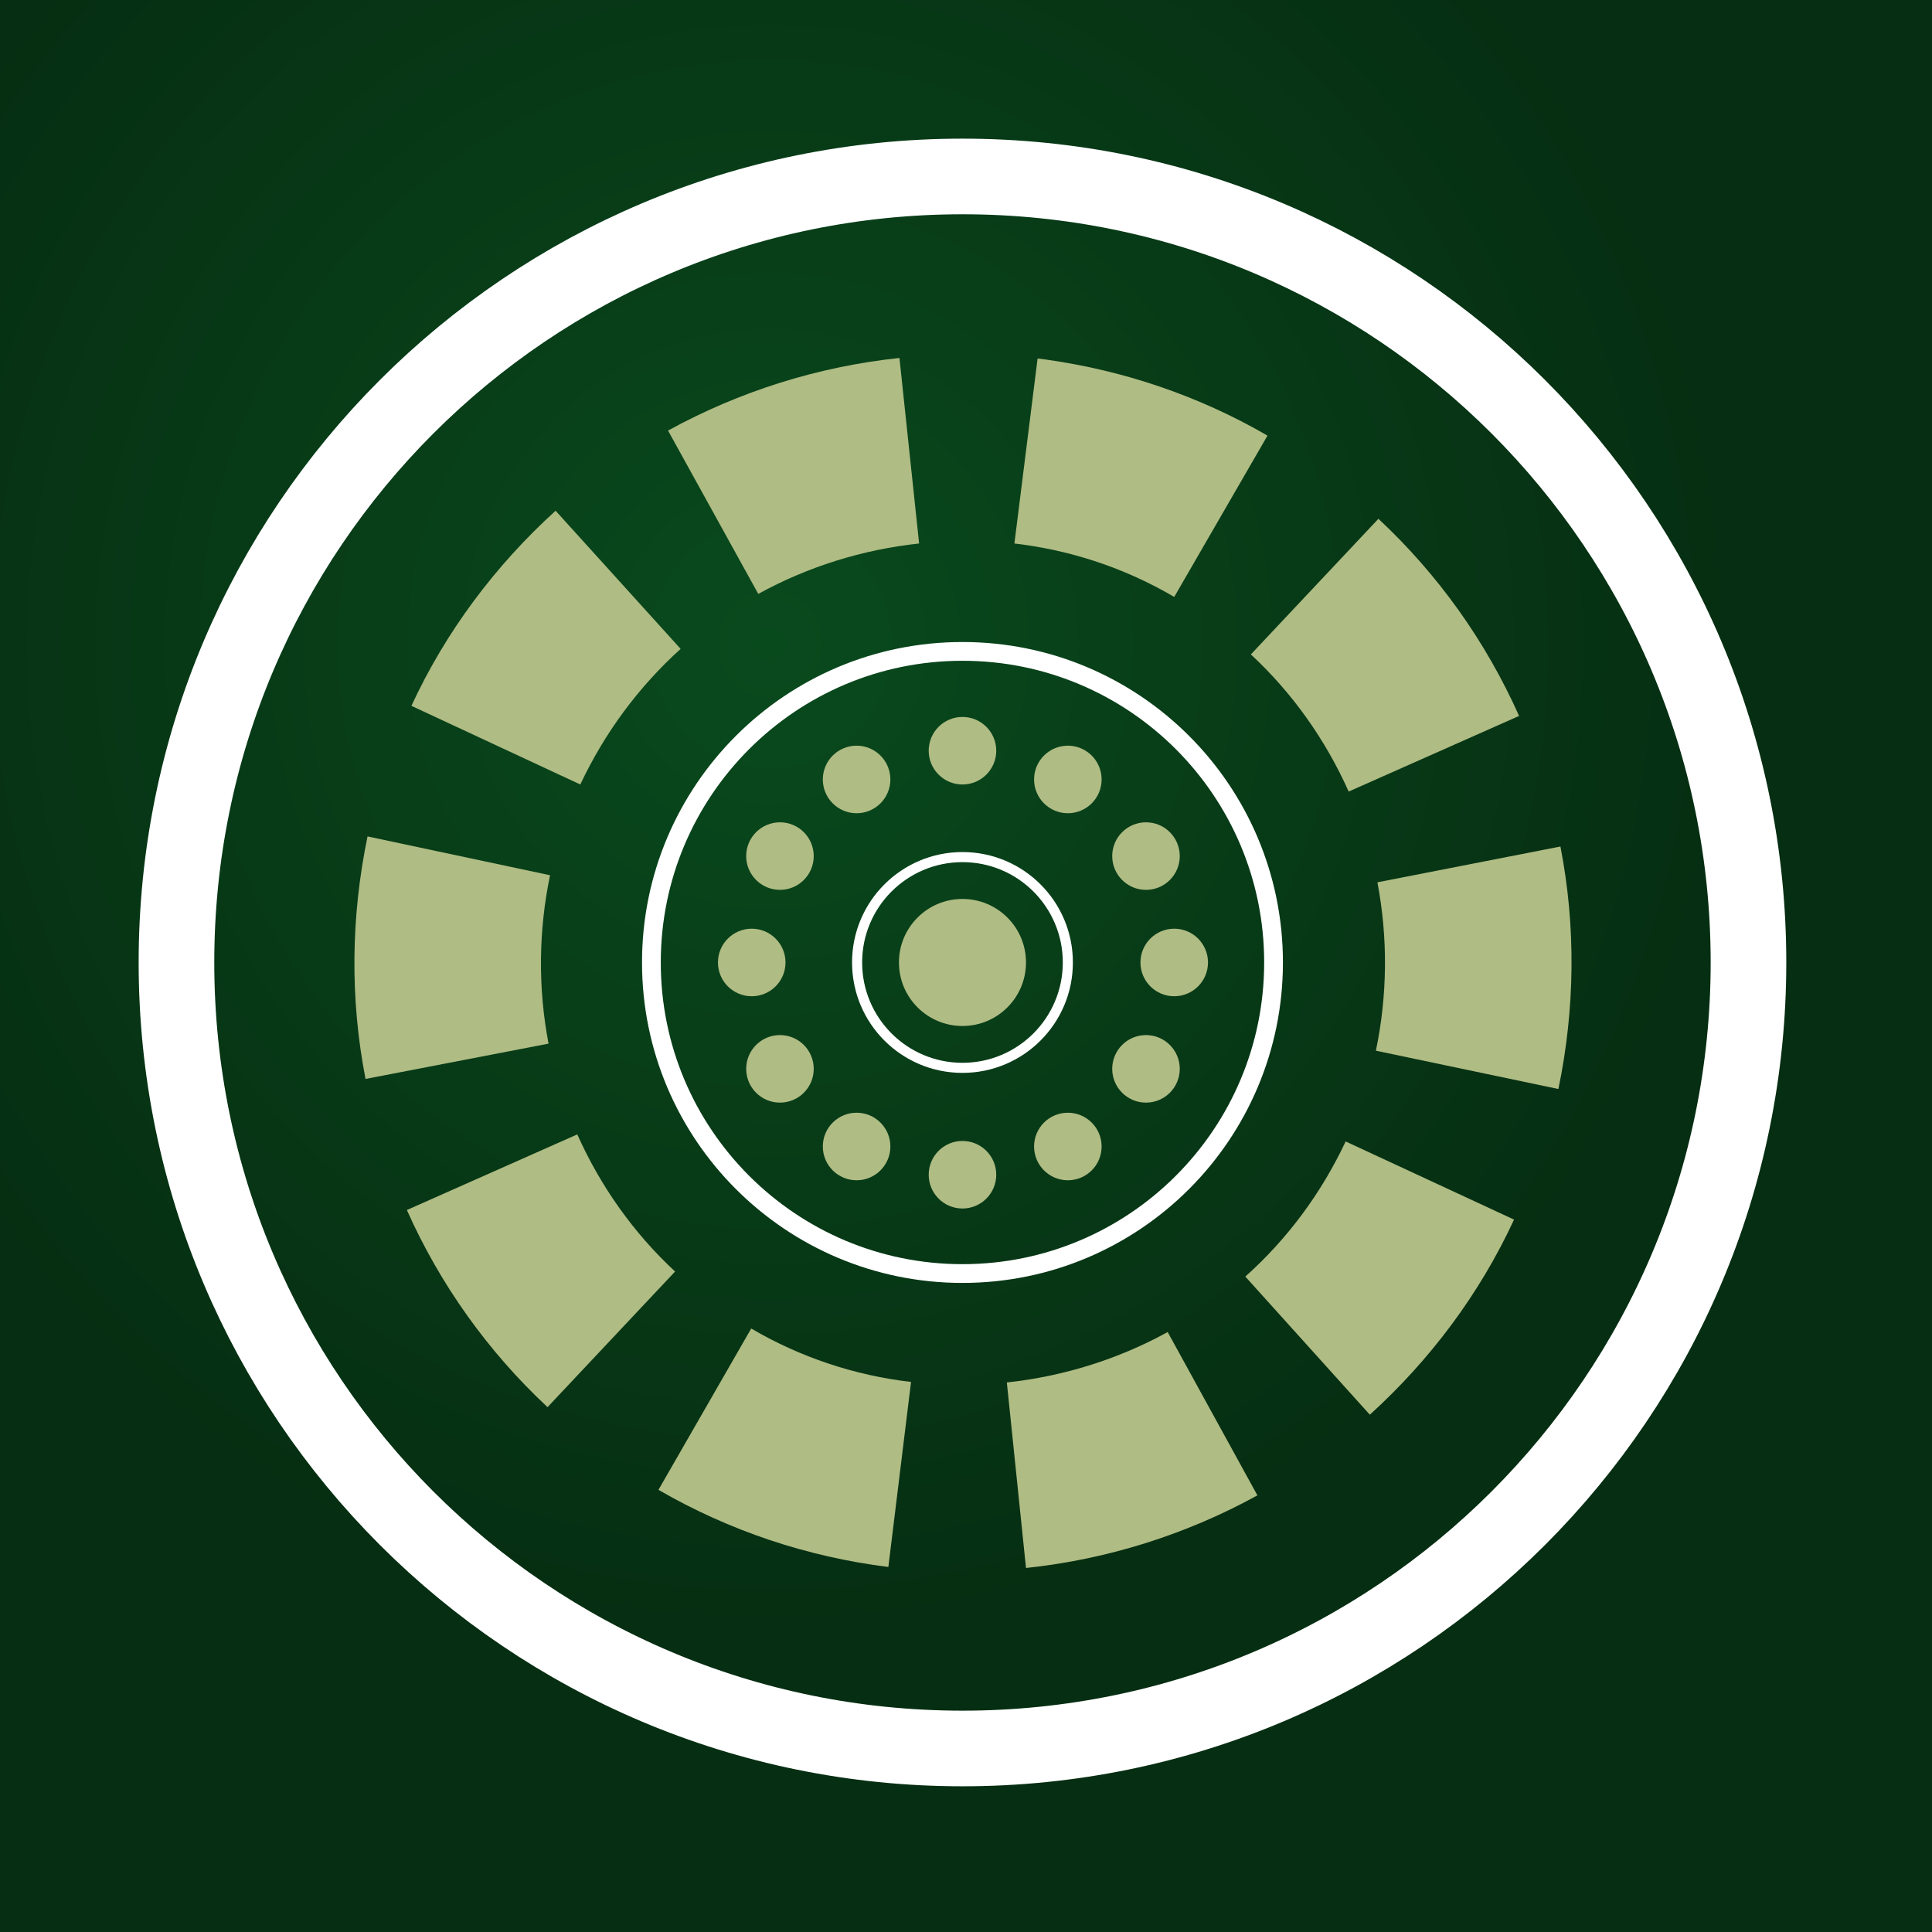
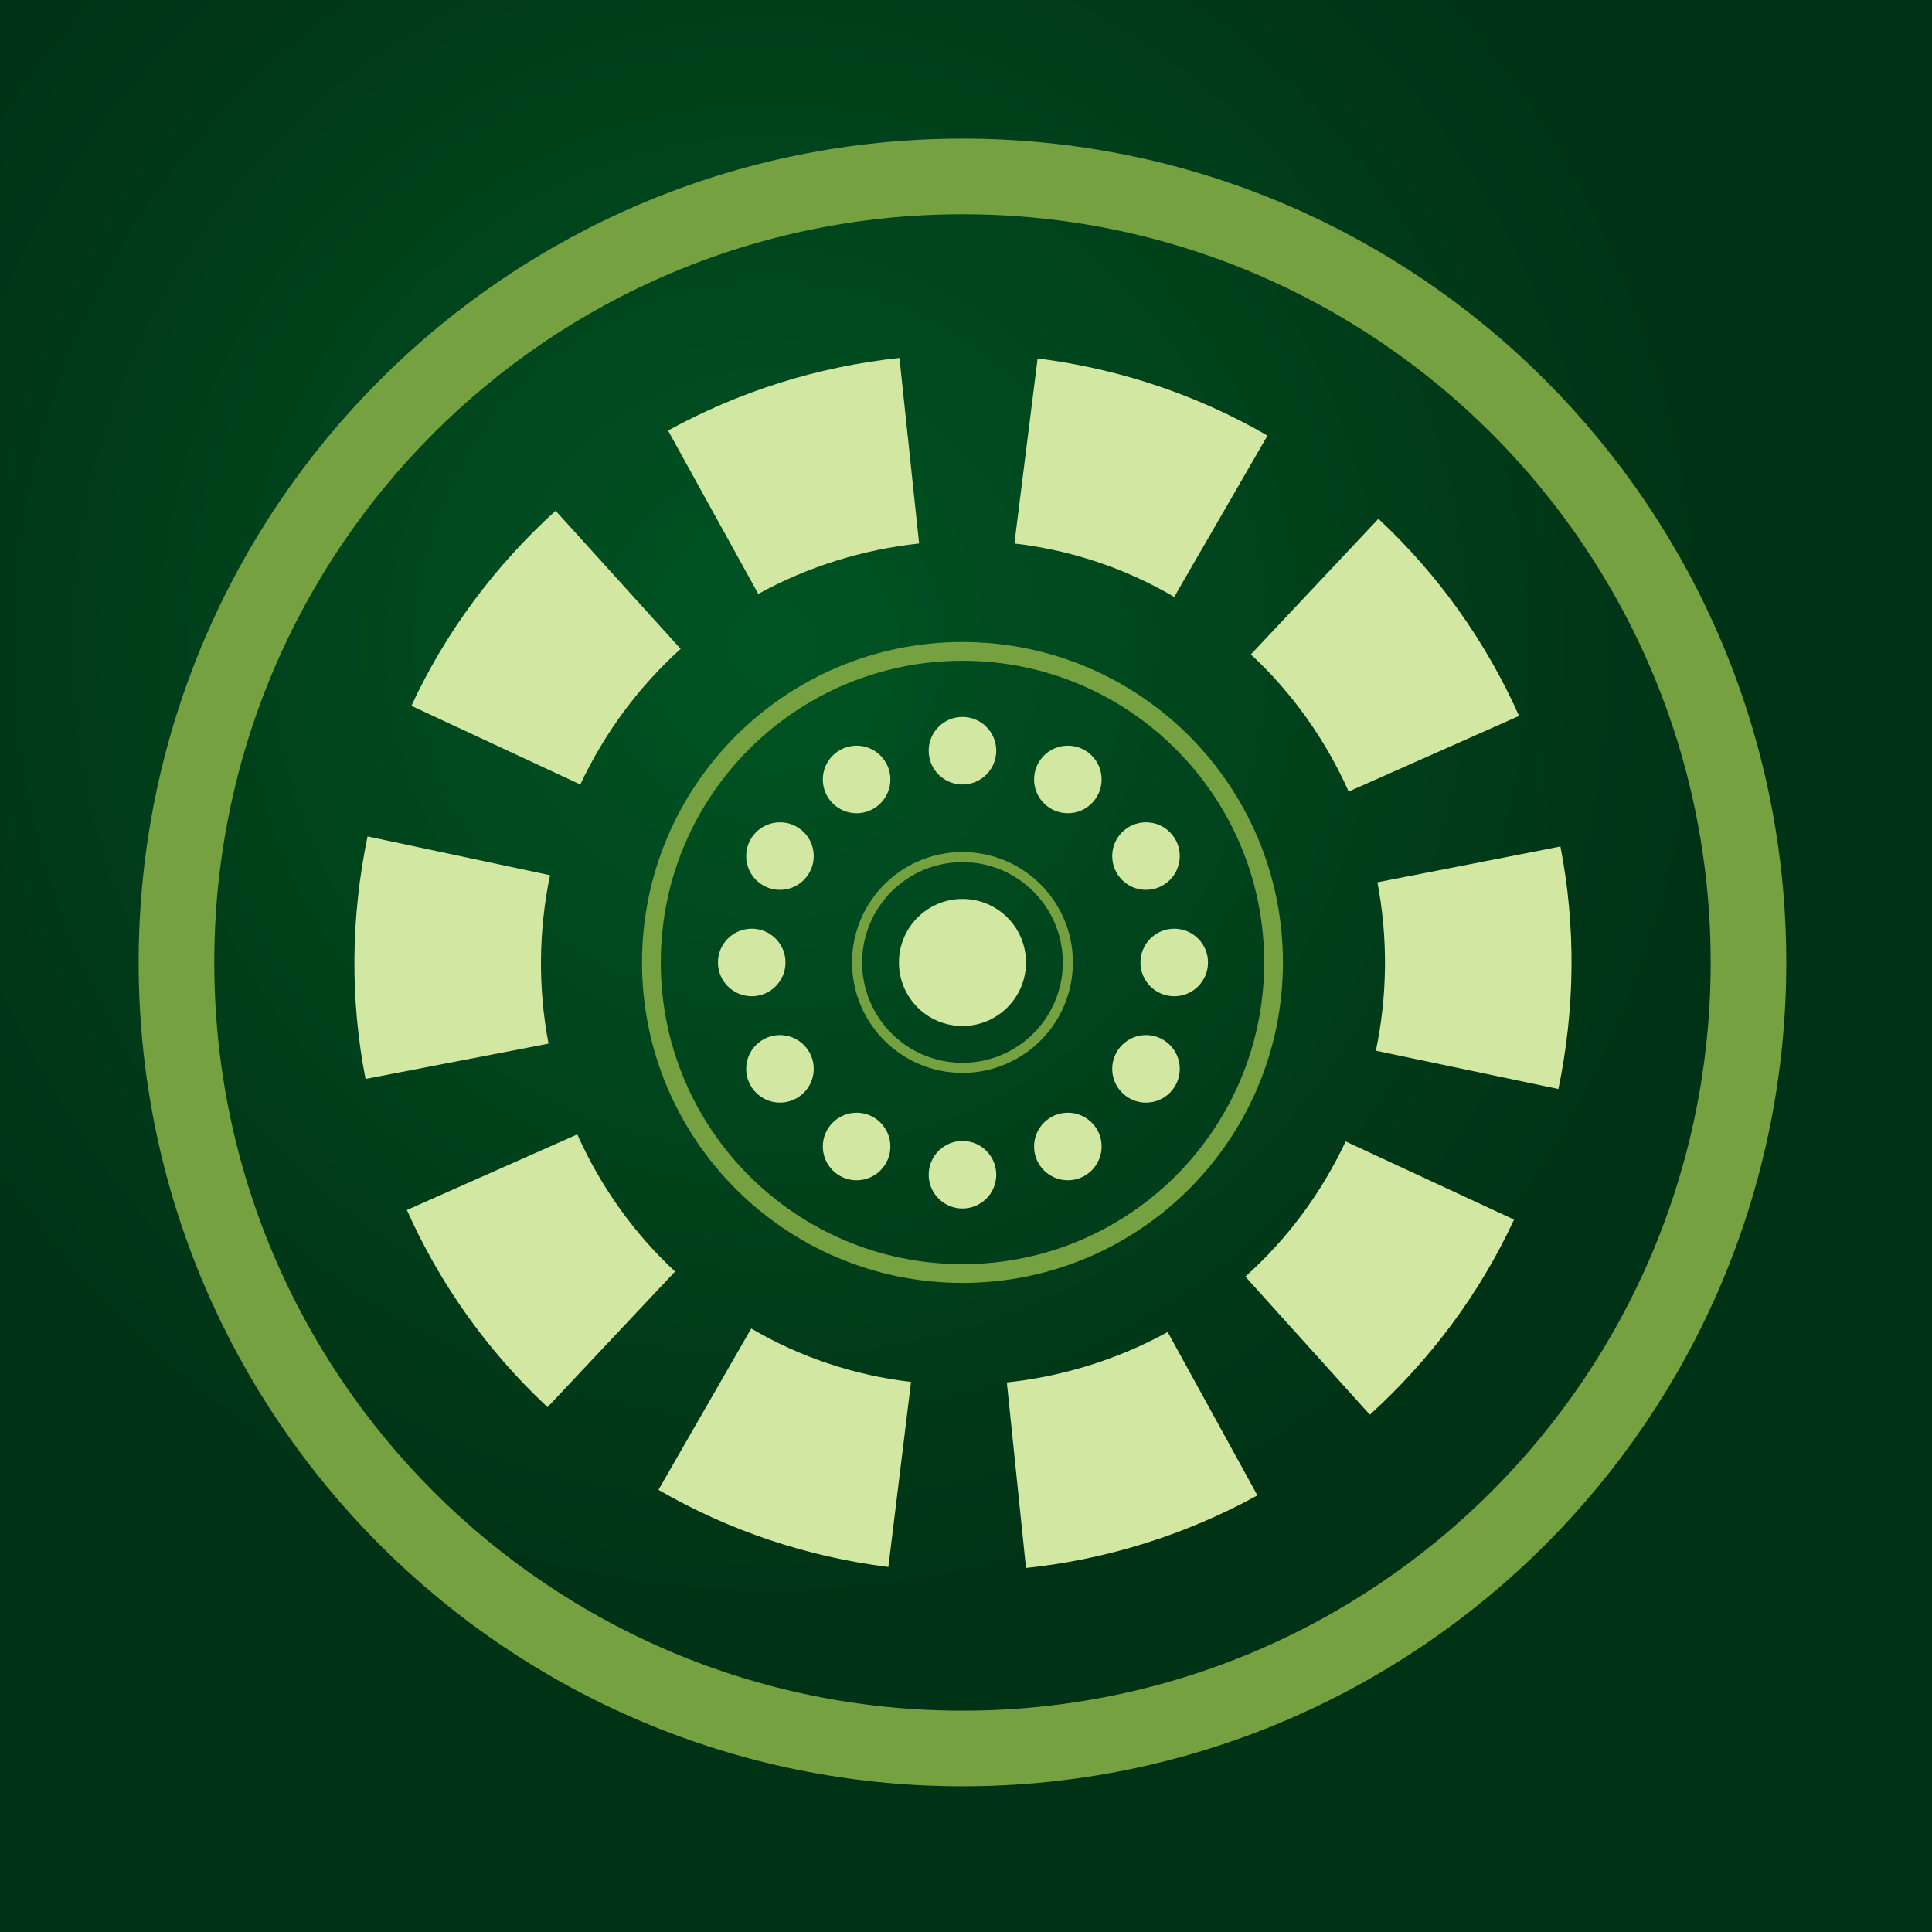
<svg xmlns="http://www.w3.org/2000/svg" version="1.1" id="Outer_Ring" x="0px" y="0px" viewBox="0 0 383.2 383.2" style="enable-background:new 0 0 383.2 383.2;" xml:space="preserve">
  <style type="text/css">
	.st0{fill:url(#SVGID_1_);}
- 	.st1{fill:none;stroke:#FFFFFF;stroke-width:15;stroke-miterlimit:10;}
- 	.st2{fill:none;stroke:#FFFFFF;stroke-width:2;stroke-miterlimit:10;}
- 	.st3{fill:none;stroke:#FFFFFF;stroke-width:3.72;stroke-miterlimit:10;}
- 	.st4{fill:#AFBC84;}
+ 	.st1{fill:none;stroke:#76A141;stroke-width:15;stroke-miterlimit:10;}
+ 	.st2{fill:none;stroke:#76A141;stroke-width:2;stroke-miterlimit:10;}
+ 	.st3{fill:none;stroke:#76A141;stroke-width:3.72;stroke-miterlimit:10;}
+ 	.st4{fill:#D2E7A1;}
</style>
-   <radialGradient id="SVGID_1_" cx="-0.216" cy="550.028" r="90.109" gradientTransform="matrix(2.7797 0 0 -2.8444 153.3869 1692.276)" gradientUnits="userSpaceOnUse">
-     <stop offset="0" style="stop-color:#094A1D" />
-     <stop offset="0.767" style="stop-color:#062E12" />
+   <radialGradient id="SVGID_1_" cx="-72.564" cy="110.34" r="90.109" gradientTransform="matrix(2.7797 0 0 2.8444 354.493 -186.0751)" gradientUnits="userSpaceOnUse">
+     <stop offset="0" style="stop-color:#005423" />
+     <stop offset="0.767" style="stop-color:#003215" />
  </radialGradient>
  <path class="st0" d="M0,0h383.2v383.2H0V0z" />
  <g>
    <g>
      <circle class="st1" cx="190.9" cy="190.9" r="155.9" />
      <circle class="st2" cx="190.9" cy="190.9" r="20.9" />
      <circle class="st3" cx="190.9" cy="190.9" r="61.7" />
    </g>
    <g>
      <circle class="st4" cx="211.8" cy="227.4" r="6.7" />
      <circle class="st4" cx="232.9" cy="190.9" r="6.7" />
      <circle class="st4" cx="227.3" cy="212" r="6.7" />
      <circle class="st4" cx="169.9" cy="227.4" r="6.7" />
      <circle class="st4" cx="190.9" cy="233" r="6.7" />
      <circle class="st4" cx="227.3" cy="169.8" r="6.7" />
      <circle class="st4" cx="154.7" cy="169.8" r="6.7" />
      <circle class="st4" cx="154.7" cy="212" r="6.7" />
      <circle class="st4" cx="211.8" cy="154.6" r="6.7" />
      <circle class="st4" cx="169.9" cy="154.6" r="6.7" />
      <circle class="st4" cx="190.9" cy="148.9" r="6.7" />
      <circle class="st4" cx="149.1" cy="190.9" r="6.7" />
      <circle class="st4" cx="190.9" cy="190.9" r="12.6" />
      <path class="st4" d="M309.1,216c3.3-15.9,3.5-32.2,0.4-48.1l-36.3,7.1c2.1,11,2,22.4-0.3,33.4L309.1,216z" />
      <path class="st4" d="M150.4,117.8c9.8-5.4,20.7-8.8,31.9-10L178.4,71c-16.1,1.7-31.7,6.6-45.9,14.4L150.4,117.8z" />
      <path class="st4" d="M130.6,295.5c14,8.1,29.5,13.3,45.6,15.3l4.5-36.7c-11.2-1.3-22-4.9-31.7-10.6L130.6,295.5z" />
      <path class="st4" d="M231.6,264.2c-9.8,5.4-20.7,8.8-31.9,10l3.8,36.8c16.1-1.7,31.7-6.6,45.9-14.4L231.6,264.2z" />
      <path class="st4" d="M115.1,155.6c4.8-10.2,11.5-19.3,19.9-26.9l-24.8-27.4c-12,10.9-21.8,24-28.6,38.7L115.1,155.6z" />
      <path class="st4" d="M266.9,226.4c-4.8,10.2-11.5,19.3-19.9,26.8l24.7,27.4c12-10.9,21.8-24,28.6-38.7L266.9,226.4z" />
      <path class="st4" d="M133.9,252.2c-8.2-7.6-14.8-16.9-19.4-27.2l-33.8,15c6.6,14.8,16.1,28.1,27.9,39.1L133.9,252.2z" />
      <path class="st4" d="M201.2,107.8c11.2,1.3,22,4.9,31.7,10.6l18.5-32c-13.8-8-29-13.1-44.8-15.2l-0.8-0.1L201.2,107.8z" />
      <path class="st4" d="M108.8,207c-2.1-11-2-22.4,0.3-33.4l-36.2-7.7c-3.3,15.9-3.5,32.2-0.4,48.1L108.8,207z" />
      <path class="st4" d="M248.1,129.8c8.2,7.6,14.8,16.9,19.4,27.2l33.8-15c-6.6-14.8-16.1-28.1-27.9-39.1L248.1,129.8z" />
    </g>
  </g>
</svg>
